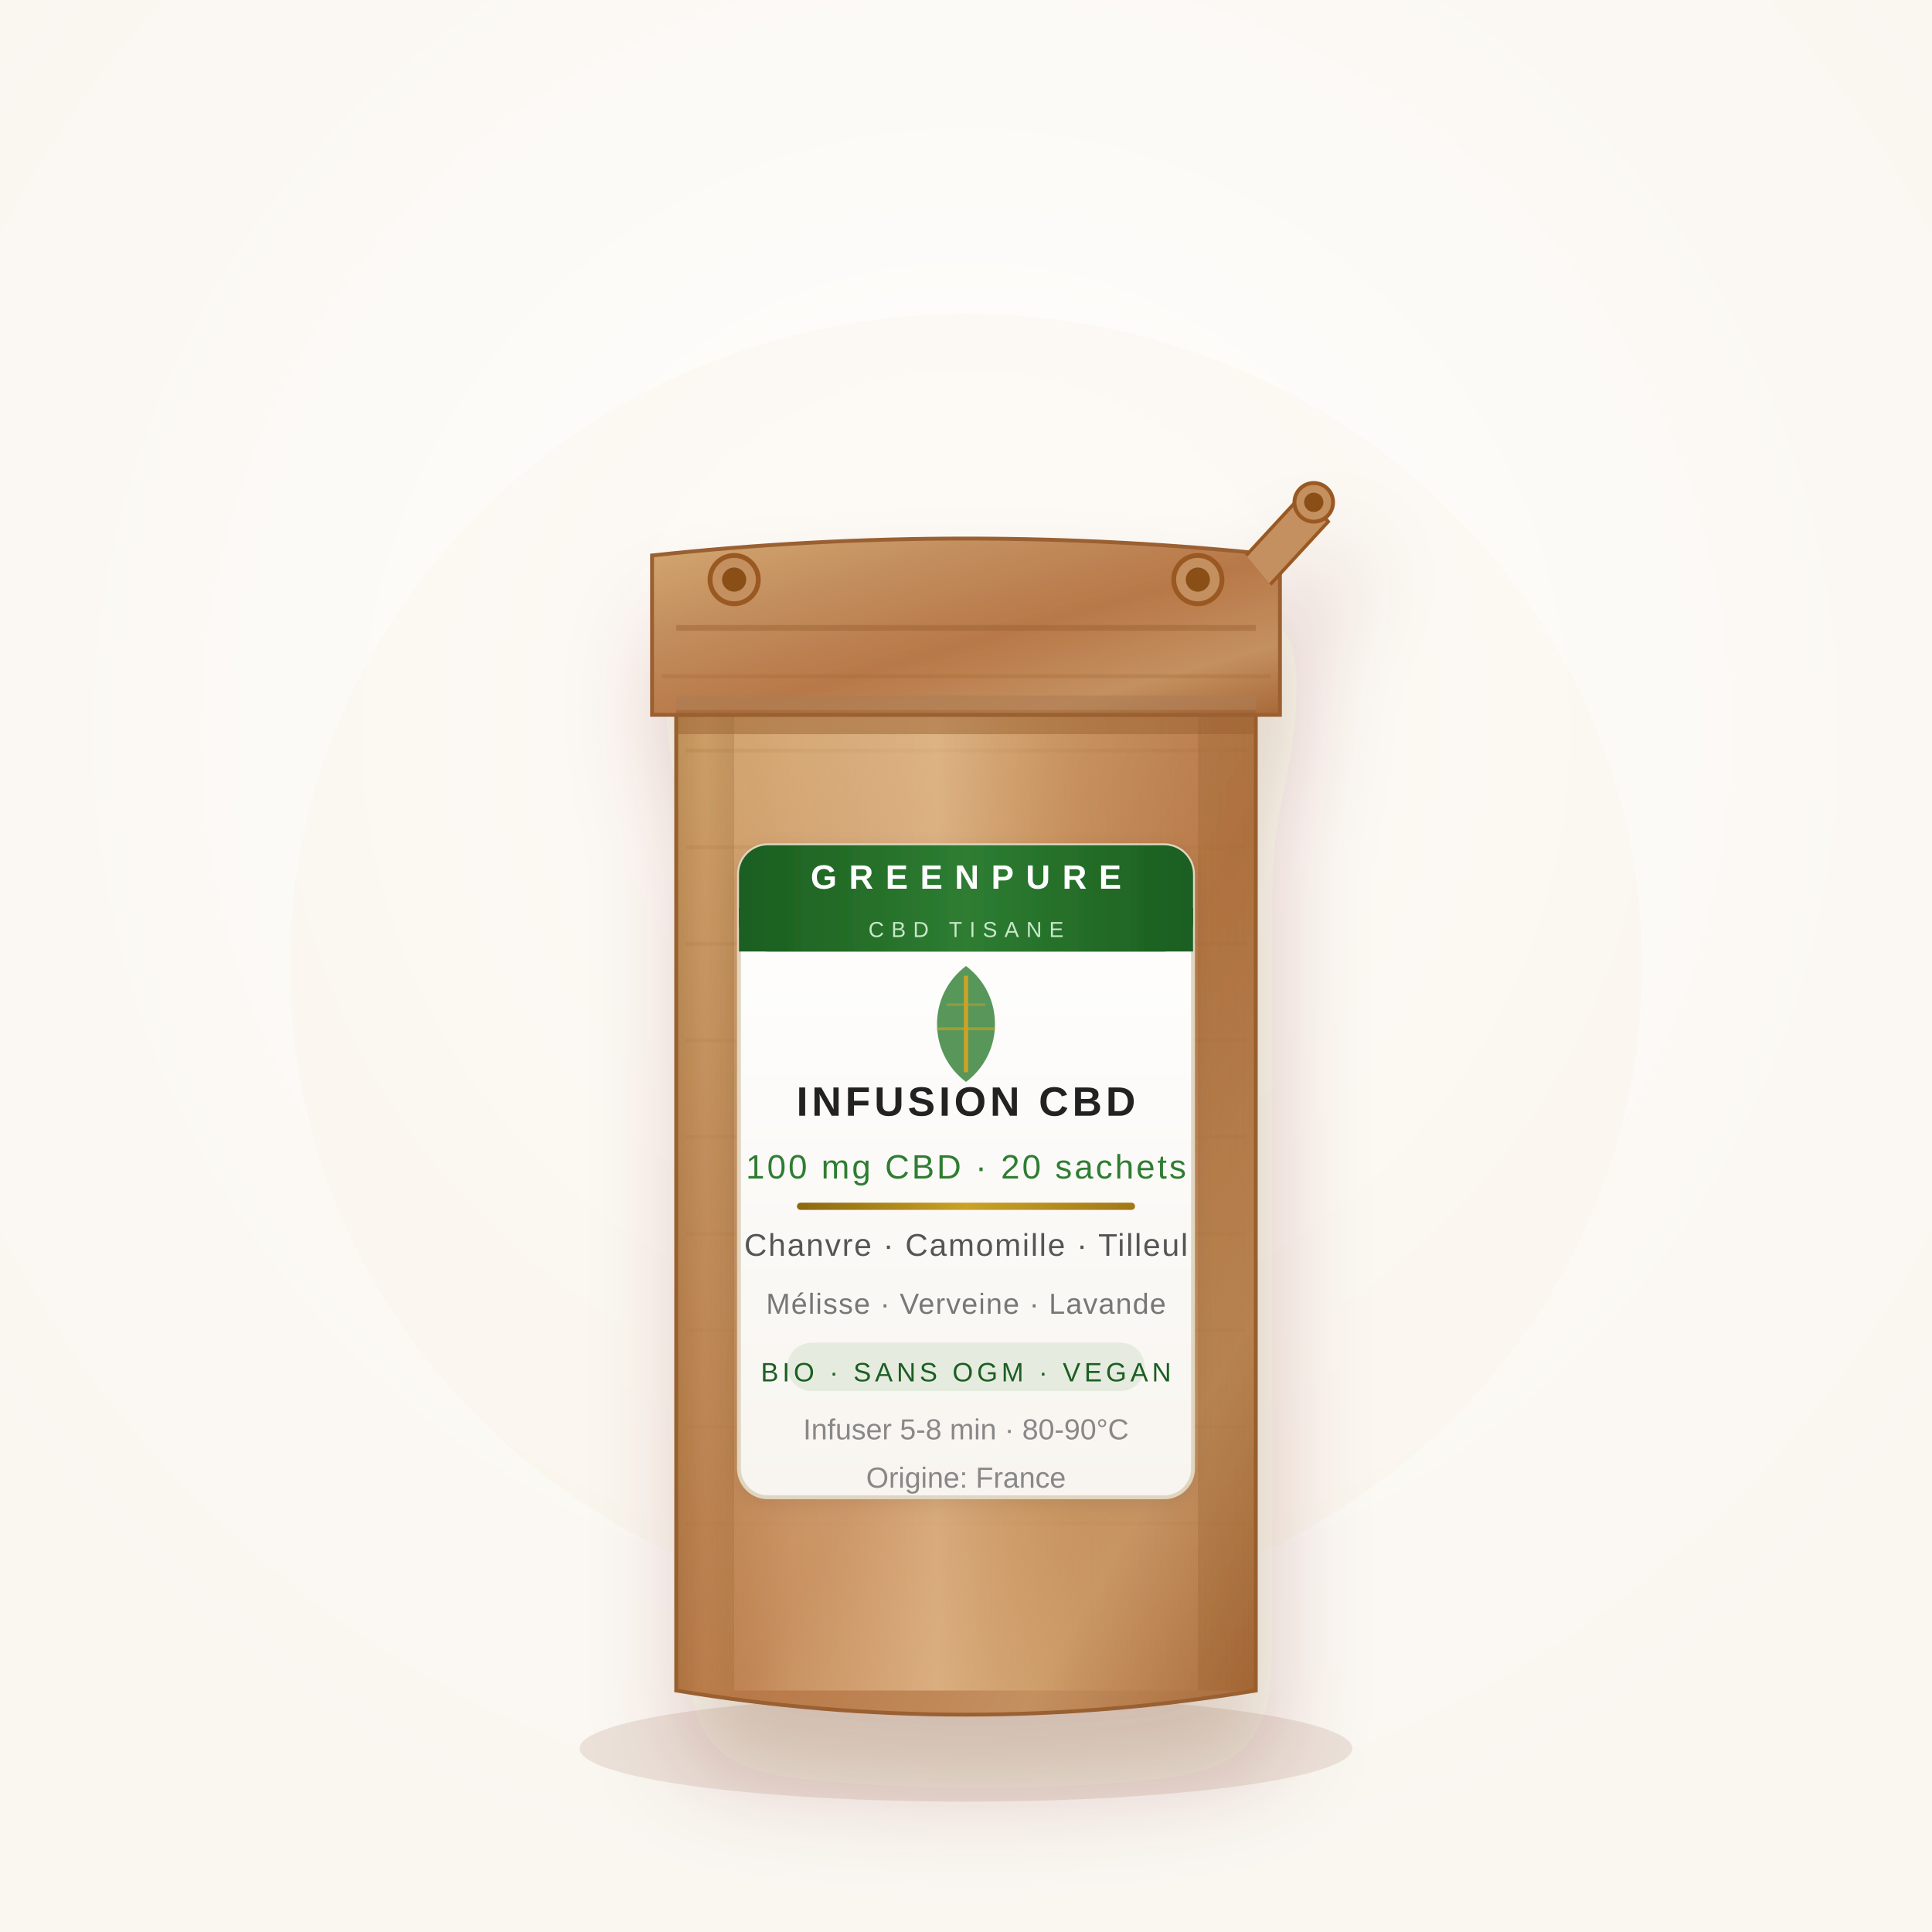
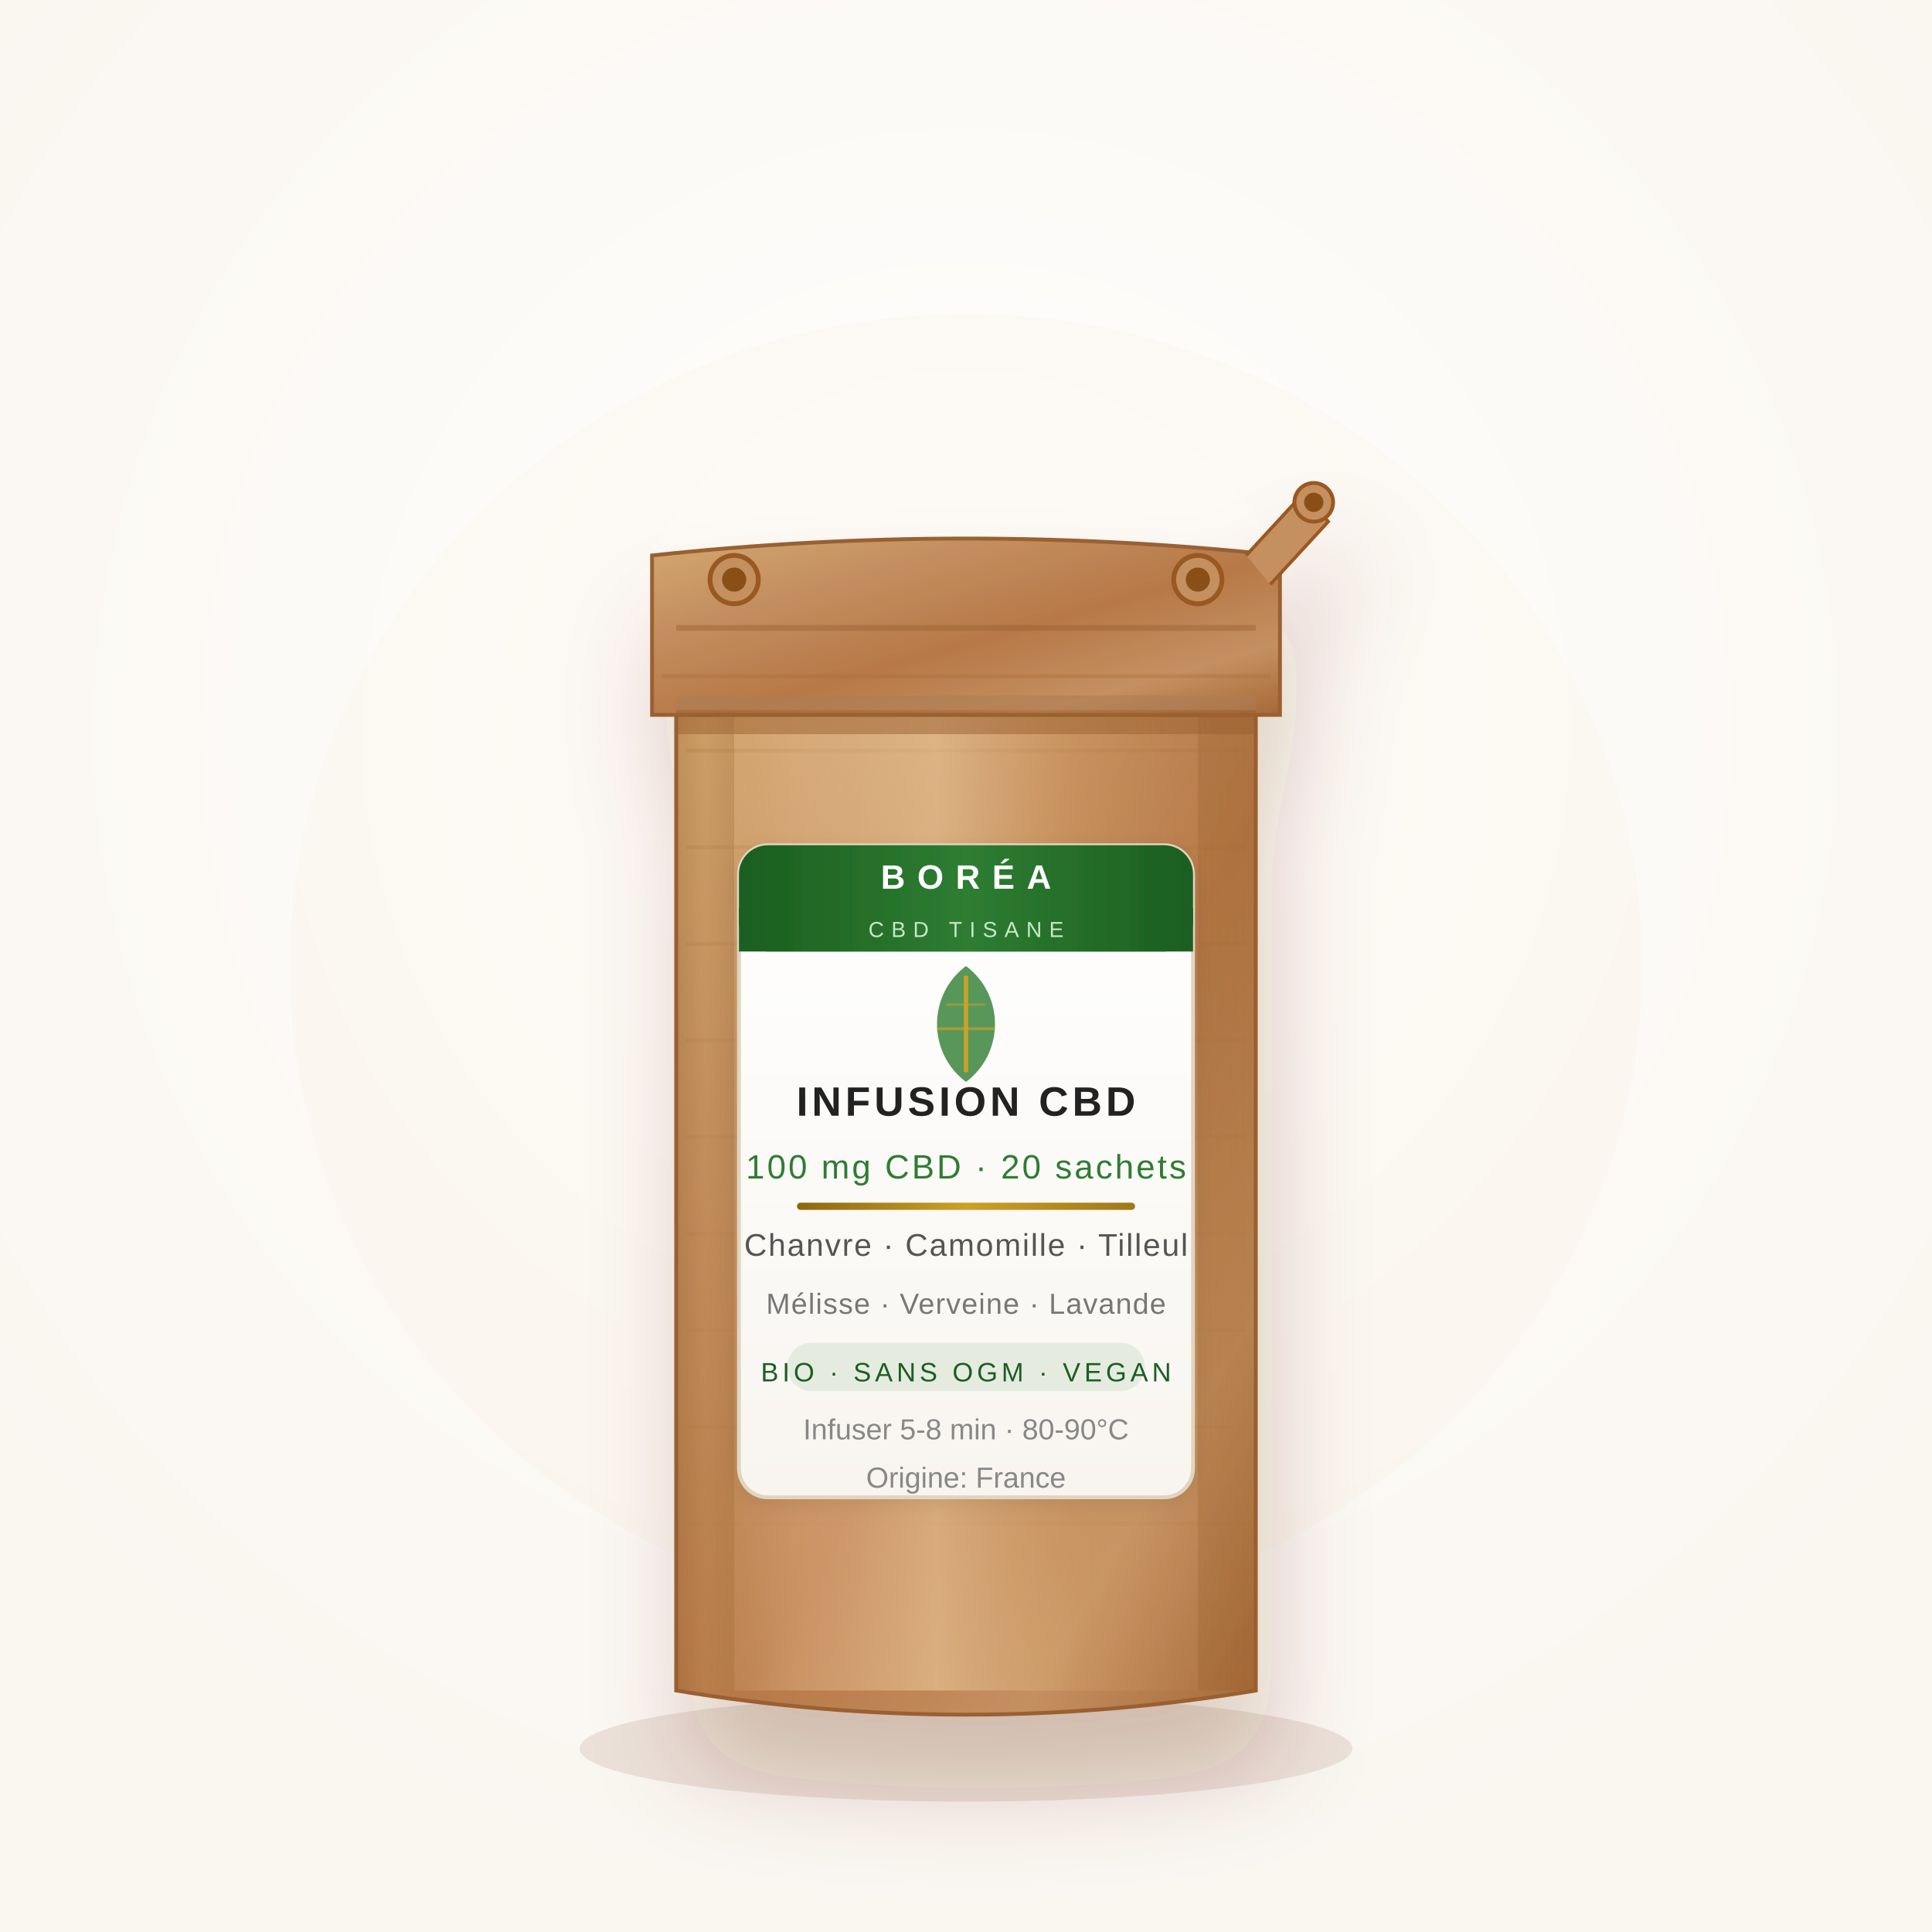
<svg xmlns="http://www.w3.org/2000/svg" viewBox="0 0 400 400" width="400" height="400">
  <defs>
    <radialGradient id="bg-inf" cx="50%" cy="38%" r="62%">
      <stop offset="0%" stop-color="#ffffff" />
      <stop offset="100%" stop-color="#faf6f0" />
    </radialGradient>
    <linearGradient id="kraft-inf" x1="0%" y1="0%" x2="100%" y2="100%">
      <stop offset="0%" stop-color="#d4a870" />
      <stop offset="25%" stop-color="#c49060" />
      <stop offset="55%" stop-color="#b87848" />
      <stop offset="80%" stop-color="#c49060" />
      <stop offset="100%" stop-color="#a86838" />
    </linearGradient>
    <linearGradient id="kraft-shine-inf" x1="0%" y1="0%" x2="100%" y2="0%">
      <stop offset="0%" stop-color="#d4a870" stop-opacity="0.0" />
      <stop offset="20%" stop-color="#e8c090" stop-opacity="0.35" />
      <stop offset="45%" stop-color="#f5d5a8" stop-opacity="0.50" />
      <stop offset="70%" stop-color="#e0b878" stop-opacity="0.20" />
      <stop offset="100%" stop-color="#c49060" stop-opacity="0.0" />
    </linearGradient>
    <linearGradient id="fold-inf" x1="0%" y1="0%" x2="100%" y2="0%">
      <stop offset="0%" stop-color="#8a5820" stop-opacity="0.3" />
      <stop offset="50%" stop-color="#a06830" stop-opacity="0.15" />
      <stop offset="100%" stop-color="#8a5820" stop-opacity="0.3" />
    </linearGradient>
    <linearGradient id="label-inf" x1="0%" y1="0%" x2="0%" y2="100%">
      <stop offset="0%" stop-color="#ffffff" />
      <stop offset="100%" stop-color="#f8f5f0" />
    </linearGradient>
    <linearGradient id="label-green-inf" x1="0%" y1="0%" x2="100%" y2="0%">
      <stop offset="0%" stop-color="#1b5e20" />
      <stop offset="50%" stop-color="#2e7d32" />
      <stop offset="100%" stop-color="#1b5e20" />
    </linearGradient>
    <linearGradient id="gold-inf" x1="0%" y1="0%" x2="100%" y2="0%">
      <stop offset="0%" stop-color="#8b6810" />
      <stop offset="50%" stop-color="#c9a227" />
      <stop offset="100%" stop-color="#a07818" />
    </linearGradient>
    <linearGradient id="seal-inf" x1="0%" y1="0%" x2="0%" y2="100%">
      <stop offset="0%" stop-color="#c49060" />
      <stop offset="50%" stop-color="#a87040" />
      <stop offset="100%" stop-color="#c49060" />
    </linearGradient>
    <filter id="shadow-inf" x="-25%" y="-15%" width="150%" height="145%">
      <feGaussianBlur in="SourceAlpha" stdDeviation="10" result="blur" />
      <feOffset dx="3" dy="15" result="offsetBlur" />
      <feFlood flood-color="#6a3010" flood-opacity="0.20" result="color" />
      <feComposite in="color" in2="offsetBlur" operator="in" result="shadow" />
      <feMerge>
        <feMergeNode in="shadow" />
        <feMergeNode in="SourceGraphic" />
      </feMerge>
    </filter>
    <filter id="label-shadow-inf">
      <feDropShadow dx="0" dy="1" stdDeviation="2" flood-color="#000" flood-opacity="0.08" />
    </filter>
  </defs>
  <rect width="400" height="400" fill="url(#bg-inf)" />
  <ellipse cx="200" cy="200" rx="140" ry="135" fill="#c9a227" opacity="0.03" />
  <ellipse cx="200" cy="362" rx="80" ry="11" fill="#6a3010" opacity="0.11" />
  <g filter="url(#shadow-inf)">
    <path d="M140,350 L140,148 L260,148 L260,350 Q200,360 140,350Z" fill="url(#kraft-inf)" stroke="#9a6030" stroke-width="0.8" />
    <rect x="140" y="148" width="12" height="202" fill="url(#fold-inf)" />
    <rect x="248" y="148" width="12" height="202" fill="#8a5820" opacity="0.25" />
    <rect x="142" y="155" width="116" height="0.8" fill="#a06830" opacity="0.20" />
    <rect x="142" y="175" width="116" height="0.8" fill="#a06830" opacity="0.18" />
    <rect x="142" y="195" width="116" height="0.8" fill="#a06830" opacity="0.16" />
    <rect x="142" y="215" width="116" height="0.8" fill="#a06830" opacity="0.14" />
    <rect x="142" y="235" width="116" height="0.8" fill="#a06830" opacity="0.12" />
    <rect x="142" y="255" width="116" height="0.8" fill="#a06830" opacity="0.12" />
    <rect x="142" y="275" width="116" height="0.8" fill="#a06830" opacity="0.10" />
    <rect x="142" y="295" width="116" height="0.8" fill="#a06830" opacity="0.10" />
    <rect x="142" y="315" width="116" height="0.8" fill="#a06830" opacity="0.10" />
    <rect x="140" y="148" width="120" height="202" fill="url(#kraft-shine-inf)" />
    <path d="M135,148 L265,148 L265,115 Q200,108 135,115 Z" fill="url(#kraft-inf)" stroke="#9a6030" stroke-width="0.8" />
    <line x1="140" y1="130" x2="260" y2="130" stroke="#9a6030" stroke-width="1.2" opacity="0.45" />
    <line x1="137" y1="140" x2="263" y2="140" stroke="#a06830" stroke-width="0.8" opacity="0.30" />
    <rect x="140" y="144" width="120" height="8" fill="#9a6030" opacity="0.50" />
    <rect x="140" y="144" width="120" height="3" fill="white" opacity="0.10" />
    <circle cx="152" cy="120" r="5" fill="#c49060" stroke="#9a5820" stroke-width="1" />
    <circle cx="152" cy="120" r="2.5" fill="#8a5018" />
    <circle cx="248" cy="120" r="5" fill="#c49060" stroke="#9a5820" stroke-width="1" />
    <circle cx="248" cy="120" r="2.5" fill="#8a5018" />
    <rect x="153" y="175" width="94" height="135" rx="6" fill="url(#label-inf)" filter="url(#label-shadow-inf)" stroke="#e0d5c0" stroke-width="0.8" />
    <rect x="153" y="175" width="94" height="22" rx="6" fill="url(#label-green-inf)" />
    <rect x="153" y="188" width="94" height="9" fill="url(#label-green-inf)" />
-     <text x="200" y="184" font-family="'Helvetica Neue', Arial, sans-serif" font-size="7" font-weight="700" fill="white" text-anchor="middle" letter-spacing="2.5">GREENPURE</text>
+     <text x="200" y="184" font-family="'Helvetica Neue', Arial, sans-serif" font-size="7" font-weight="700" fill="white" text-anchor="middle" letter-spacing="2.5">BORÉA</text>
    <text x="200" y="194" font-family="'Helvetica Neue', Arial, sans-serif" font-size="4.5" fill="#c8e8c8" text-anchor="middle" letter-spacing="1.5">CBD TISANE</text>
    <g transform="translate(200, 212)">
      <path d="M0,-12 C8,-6 8,6 0,12 C-8,6 -8,-6 0,-12Z" fill="#2e7d32" opacity="0.80" />
      <line x1="0" y1="-10" x2="0" y2="10" stroke="#c9a227" stroke-width="0.9" />
      <line x1="-6" y1="1" x2="6" y2="1" stroke="#c9a227" stroke-width="0.6" opacity="0.65" />
      <line x1="-4" y1="-4" x2="4" y2="-4" stroke="#c9a227" stroke-width="0.5" opacity="0.50" />
    </g>
    <text x="200" y="231" font-family="'Helvetica Neue', Arial, sans-serif" font-size="8.5" font-weight="700" fill="#222222" text-anchor="middle" letter-spacing="0.8">INFUSION CBD</text>
    <text x="200" y="244" font-family="'Helvetica Neue', Arial, sans-serif" font-size="7" fill="#2e7d32" text-anchor="middle" letter-spacing="0.5">100 mg CBD · 20 sachets</text>
    <rect x="165" y="249" width="70" height="1.5" rx="0.75" fill="url(#gold-inf)" />
    <text x="200" y="260" font-family="'Helvetica Neue', Arial, sans-serif" font-size="6.5" fill="#555555" text-anchor="middle" letter-spacing="0.3">Chanvre · Camomille · Tilleul</text>
    <text x="200" y="272" font-family="'Helvetica Neue', Arial, sans-serif" font-size="6" fill="#777777" text-anchor="middle" letter-spacing="0.2">Mélisse · Verveine · Lavande</text>
    <rect x="163" y="278" width="74" height="10" rx="5" fill="#2e7d32" opacity="0.10" />
    <text x="200" y="286" font-family="'Helvetica Neue', Arial, sans-serif" font-size="5.5" fill="#1b5e20" text-anchor="middle" letter-spacing="0.8">BIO · SANS OGM · VEGAN</text>
    <text x="200" y="298" font-family="'Helvetica Neue', Arial, sans-serif" font-size="6" fill="#888888" text-anchor="middle">Infuser 5-8 min · 80-90°C</text>
    <text x="200" y="308" font-family="'Helvetica Neue', Arial, sans-serif" font-size="6" fill="#888888" text-anchor="middle">Origine: France</text>
    <path d="M258,115 L270,102 L275,108 L263,121" fill="#c49060" stroke="#9a5820" stroke-width="0.7" />
    <circle cx="272" cy="104" r="4" fill="#c49060" stroke="#9a5820" stroke-width="0.8" />
    <circle cx="272" cy="104" r="2" fill="#8a5018" />
  </g>
</svg>
